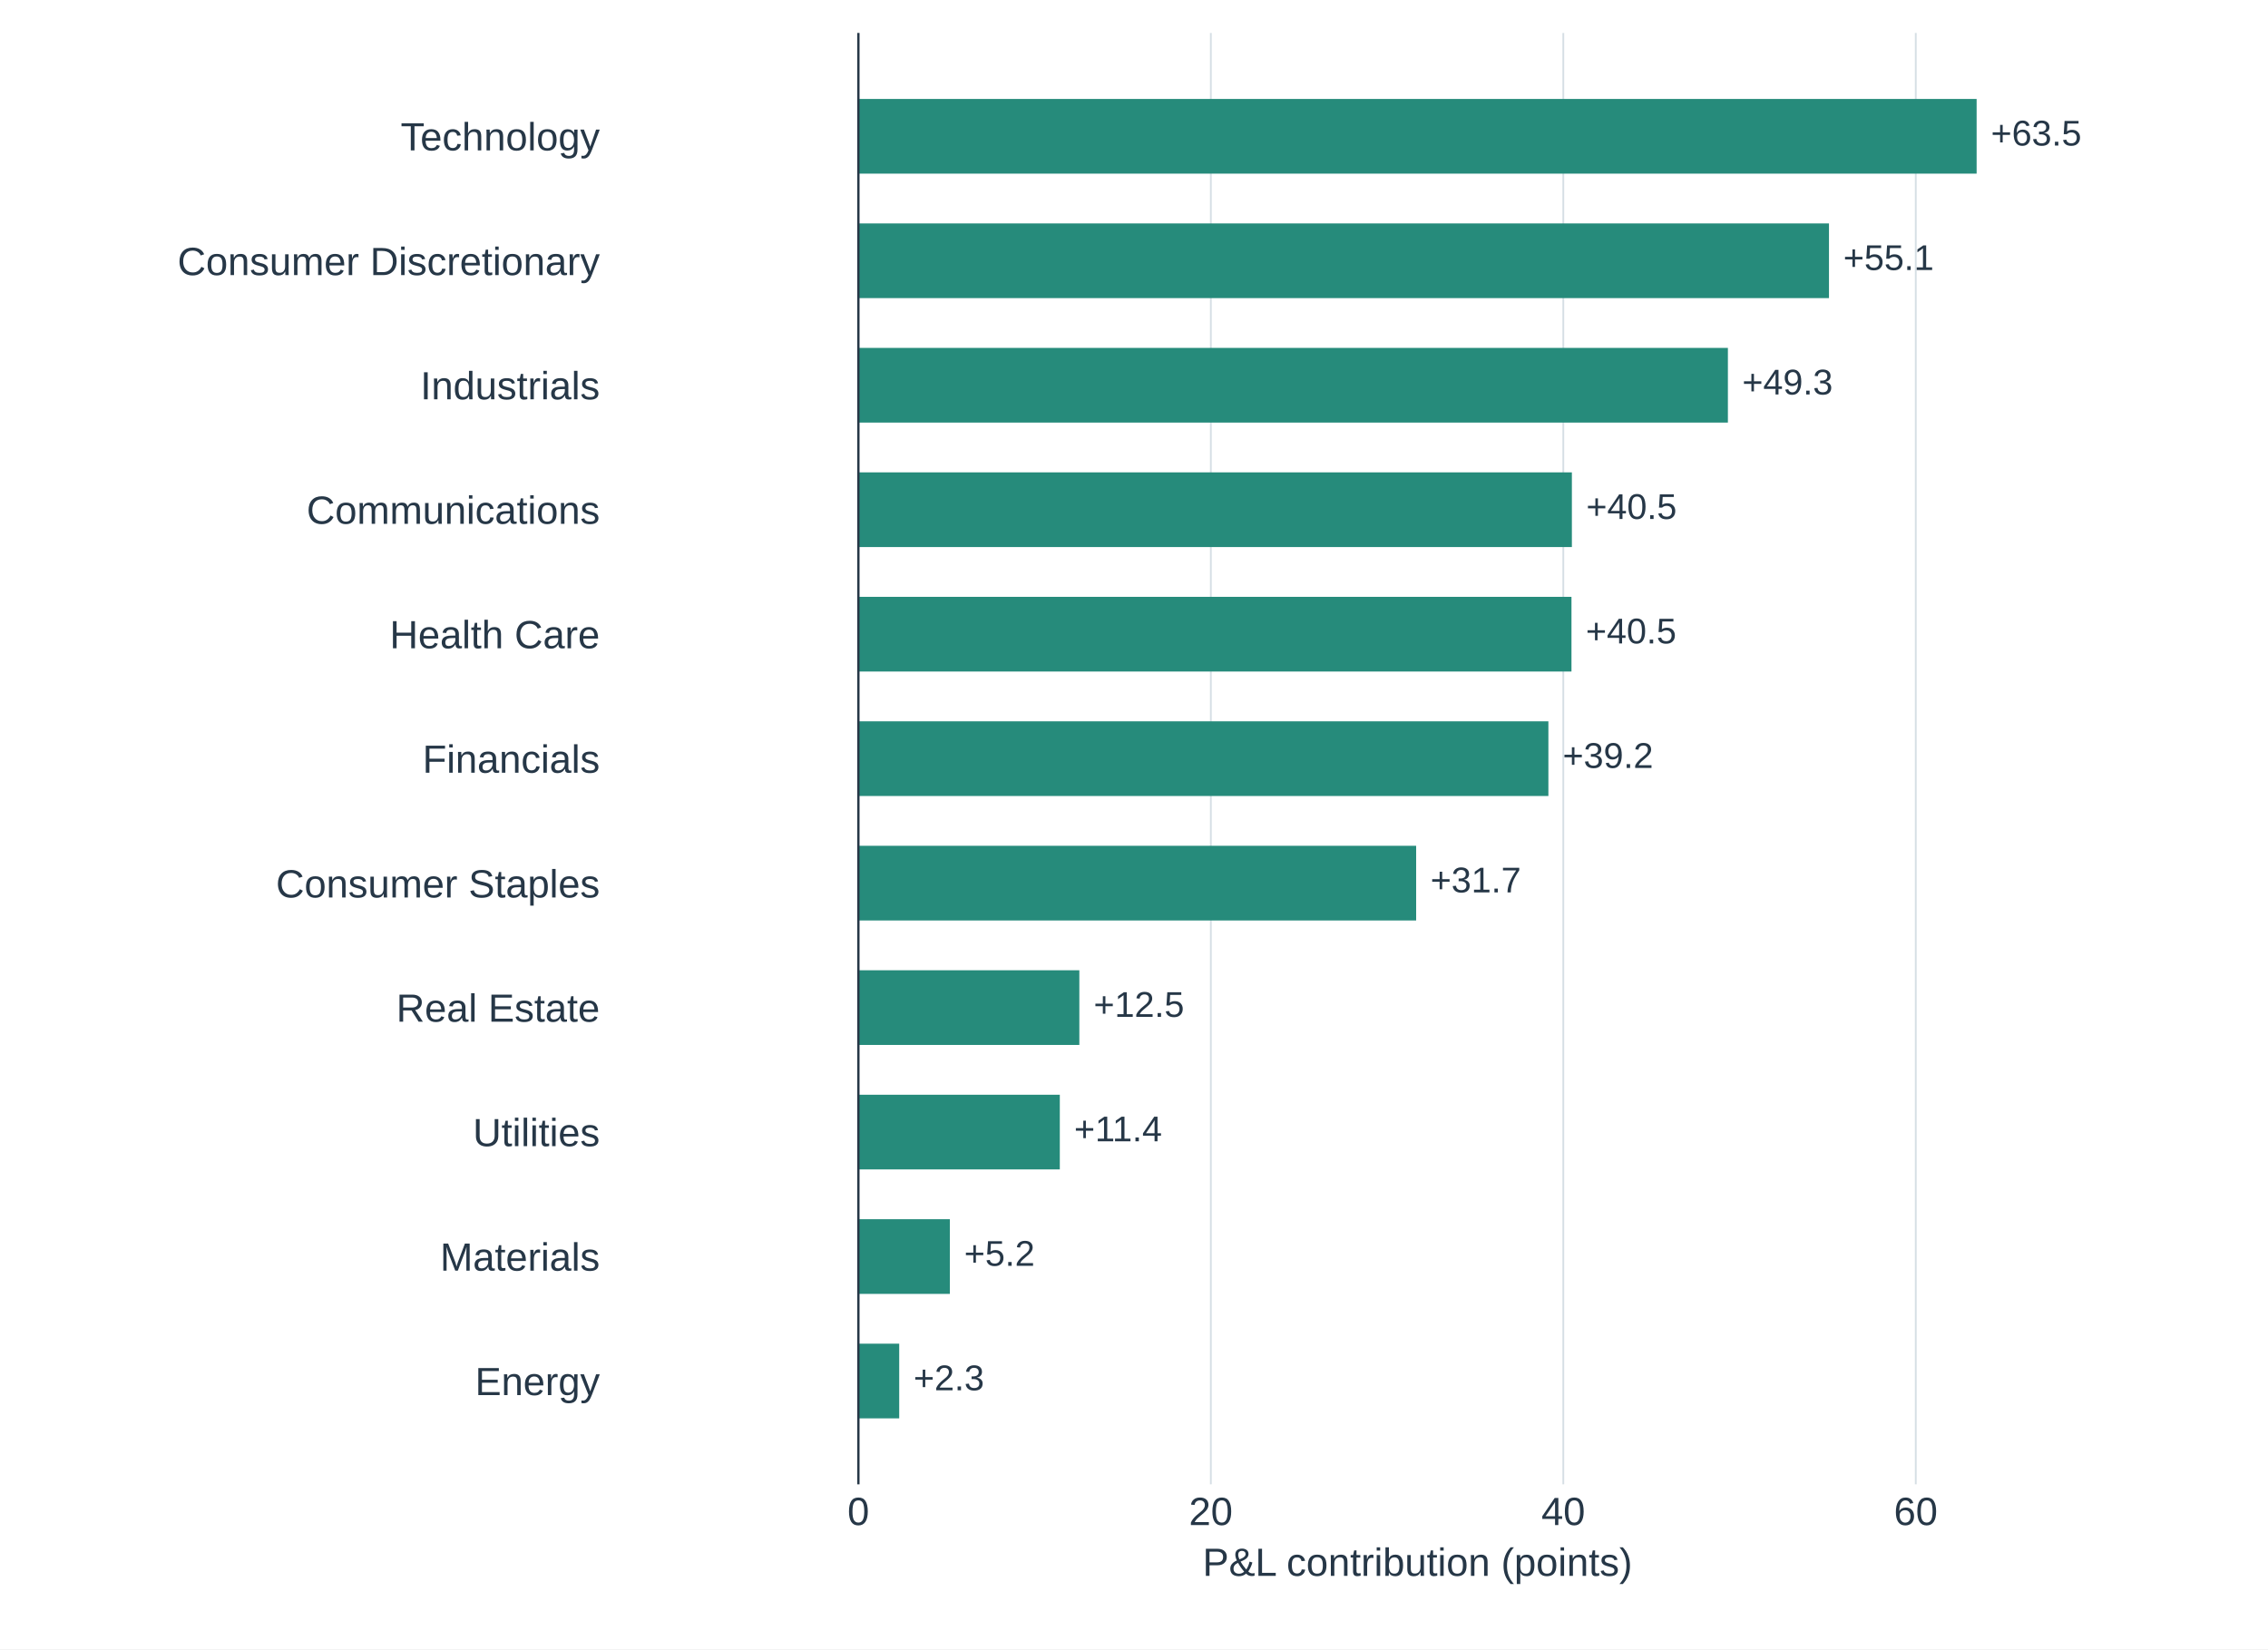
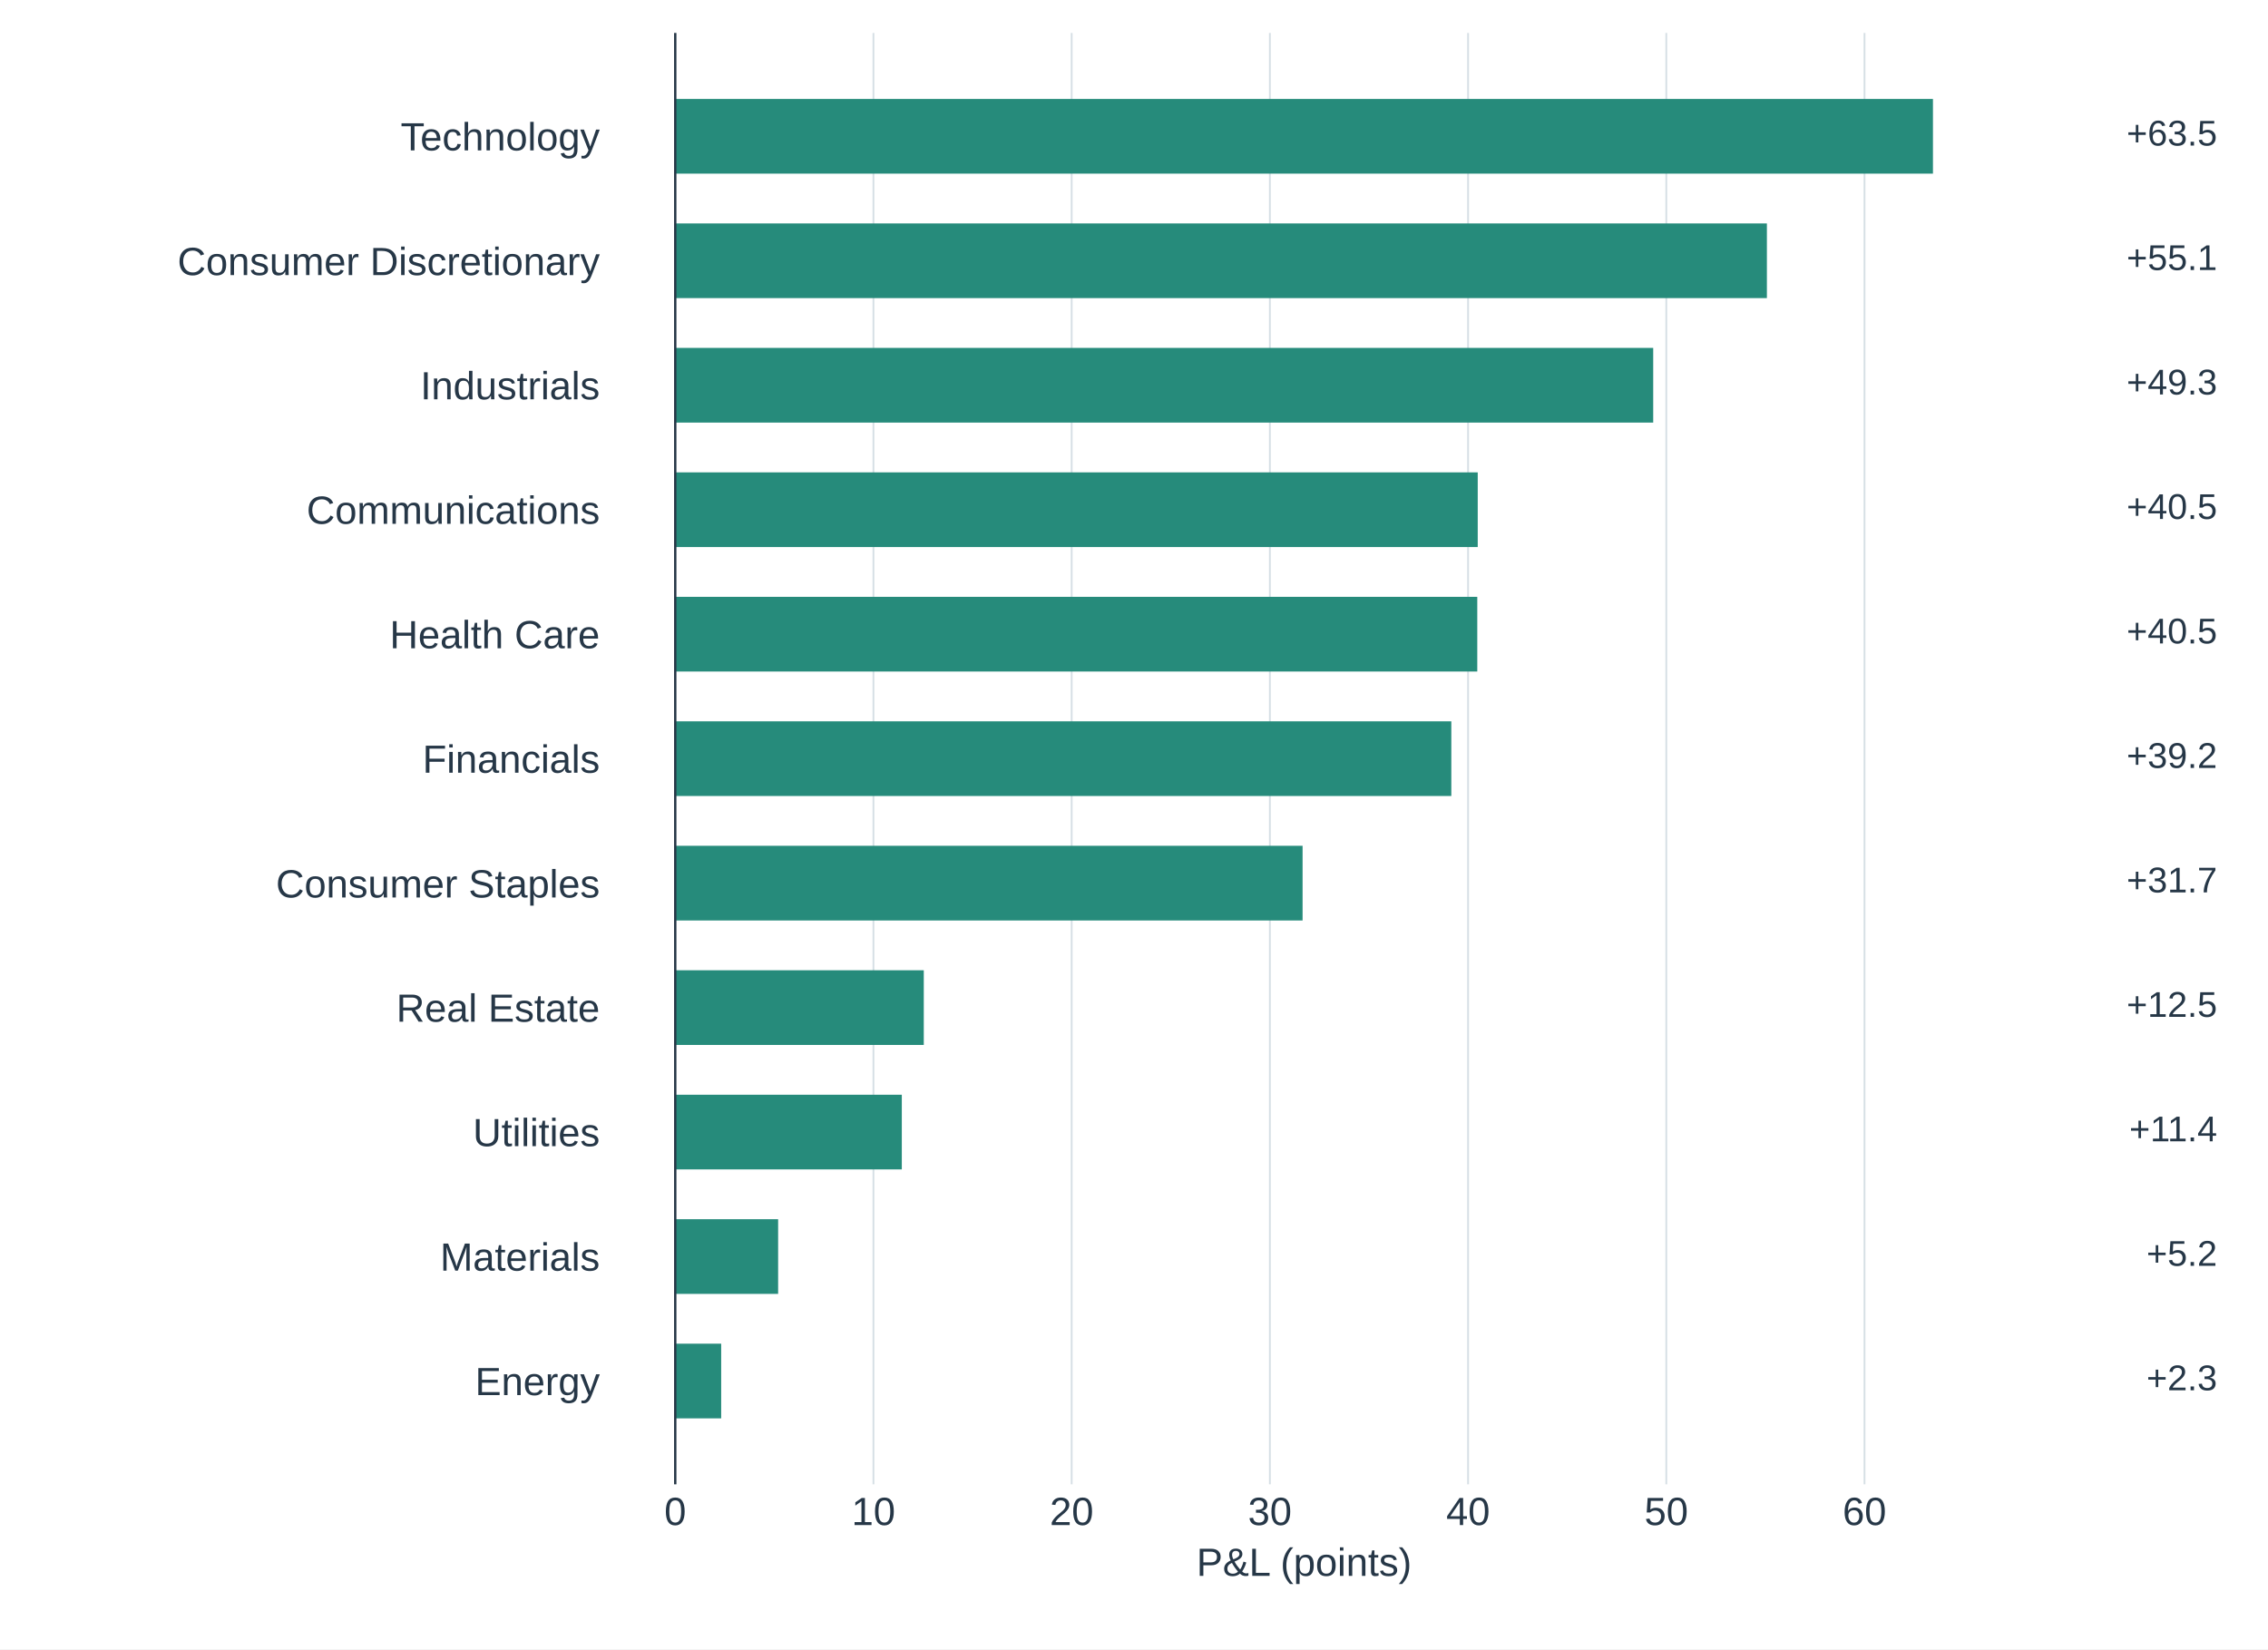
<svg xmlns="http://www.w3.org/2000/svg" width="633.6pt" height="460.8pt" viewBox="0 0 633.6 460.8" version="1.1">
  <defs>
    <style type="text/css">*{stroke-linejoin: round; stroke-linecap: butt}</style>
  </defs>
  <g id="figure_1">
    <g id="patch_1">
-       <path d="M 0 460.8  L 633.6 460.8  L 633.6 0  L 0 0  z " style="fill: #ffffff" />
+       <path d="M 0 460.8 L 633.6 460.8 L 633.6 0 L 0 0 z " style="fill: #ffffff" />
    </g>
    <g id="axes_1">
      <g id="patch_2">
-         <path d="M 171.072 414.72  L 620.928 414.72  L 620.928 9.216  L 171.072 9.216  z " style="fill: #ffffff" />
+         <path d="M 171.072 414.72 L 557.568 414.72 L 557.568 9.216 L 171.072 9.216 z " style="fill: #ffffff" />
      </g>
      <g id="matplotlib.axis_1">
        <g id="xtick_1">
          <g id="line2d_1">
-             <path d="M 239.8 414.72  L 239.8 9.216  " clip-path="url(#p44b6574ec8)" style="fill: none; stroke: #d6dfe5; stroke-width: 0.5; stroke-linecap: square" />
+             <path d="M 188.64 414.72 L 188.64 9.216 " clip-path="url(#p5309c46433)" style="fill: none; stroke: #d6dfe5; stroke-width: 0.5; stroke-linecap: square" />
          </g>
          <g id="line2d_2" />
          <g id="text_1">
-             <text style="font-size: 11px; font-family: 'Arial', 'DejaVu Sans', sans-serif; text-anchor: middle; fill: #263747" x="239.8" y="426.094" transform="rotate(-0 239.8 426.0936)">0</text>
+             <text style="font-size: 11px; font-family: 'Arial', 'DejaVu Sans', sans-serif; text-anchor: middle; fill: #263747" x="188.64" y="426.094" transform="rotate(-0 188.64 426.0936)">0</text>
          </g>
        </g>
        <g id="xtick_2">
          <g id="line2d_3">
-             <path d="M 338.266 414.72  L 338.266 9.216  " clip-path="url(#p44b6574ec8)" style="fill: none; stroke: #d6dfe5; stroke-width: 0.5; stroke-linecap: square" />
+             <path d="M 244.013 414.72 L 244.013 9.216 " clip-path="url(#p5309c46433)" style="fill: none; stroke: #d6dfe5; stroke-width: 0.5; stroke-linecap: square" />
          </g>
          <g id="line2d_4" />
          <g id="text_2">
-             <text style="font-size: 11px; font-family: 'Arial', 'DejaVu Sans', sans-serif; text-anchor: middle; fill: #263747" x="338.266" y="426.094" transform="rotate(-0 338.2659 426.0936)">20</text>
+             <text style="font-size: 11px; font-family: 'Arial', 'DejaVu Sans', sans-serif; text-anchor: middle; fill: #263747" x="244.013" y="426.094" transform="rotate(-0 244.0129 426.0936)">10</text>
          </g>
        </g>
        <g id="xtick_3">
          <g id="line2d_5">
-             <path d="M 436.732 414.72  L 436.732 9.216  " clip-path="url(#p44b6574ec8)" style="fill: none; stroke: #d6dfe5; stroke-width: 0.5; stroke-linecap: square" />
+             <path d="M 299.386 414.72 L 299.386 9.216 " clip-path="url(#p5309c46433)" style="fill: none; stroke: #d6dfe5; stroke-width: 0.5; stroke-linecap: square" />
          </g>
          <g id="line2d_6" />
          <g id="text_3">
-             <text style="font-size: 11px; font-family: 'Arial', 'DejaVu Sans', sans-serif; text-anchor: middle; fill: #263747" x="436.732" y="426.094" transform="rotate(-0 436.7318 426.0936)">40</text>
+             <text style="font-size: 11px; font-family: 'Arial', 'DejaVu Sans', sans-serif; text-anchor: middle; fill: #263747" x="299.386" y="426.094" transform="rotate(-0 299.3858 426.0936)">20</text>
          </g>
        </g>
        <g id="xtick_4">
          <g id="line2d_7">
-             <path d="M 535.198 414.72  L 535.198 9.216  " clip-path="url(#p44b6574ec8)" style="fill: none; stroke: #d6dfe5; stroke-width: 0.5; stroke-linecap: square" />
+             <path d="M 354.759 414.72 L 354.759 9.216 " clip-path="url(#p5309c46433)" style="fill: none; stroke: #d6dfe5; stroke-width: 0.5; stroke-linecap: square" />
          </g>
          <g id="line2d_8" />
          <g id="text_4">
-             <text style="font-size: 11px; font-family: 'Arial', 'DejaVu Sans', sans-serif; text-anchor: middle; fill: #263747" x="535.198" y="426.094" transform="rotate(-0 535.1977 426.0936)">60</text>
-           </g>
-         </g>
-         <g id="text_5">
-           <text style="font-size: 11px; font-family: 'Arial', 'DejaVu Sans', sans-serif; text-anchor: middle; fill: #263747" x="396" y="440.288" transform="rotate(-0 396 440.2875)">P&amp;L contribution (points)</text>
+             <text style="font-size: 11px; font-family: 'Arial', 'DejaVu Sans', sans-serif; text-anchor: middle; fill: #263747" x="354.759" y="426.094" transform="rotate(-0 354.7586 426.0936)">30</text>
+           </g>
+         </g>
+         <g id="xtick_5">
+           <g id="line2d_9">
+             <path d="M 410.132 414.72 L 410.132 9.216 " clip-path="url(#p5309c46433)" style="fill: none; stroke: #d6dfe5; stroke-width: 0.5; stroke-linecap: square" />
+           </g>
+           <g id="line2d_10" />
+           <g id="text_5">
+             <text style="font-size: 11px; font-family: 'Arial', 'DejaVu Sans', sans-serif; text-anchor: middle; fill: #263747" x="410.132" y="426.094" transform="rotate(-0 410.1315 426.0936)">40</text>
+           </g>
+         </g>
+         <g id="xtick_6">
+           <g id="line2d_11">
+             <path d="M 465.504 414.72 L 465.504 9.216 " clip-path="url(#p5309c46433)" style="fill: none; stroke: #d6dfe5; stroke-width: 0.5; stroke-linecap: square" />
+           </g>
+           <g id="line2d_12" />
+           <g id="text_6">
+             <text style="font-size: 11px; font-family: 'Arial', 'DejaVu Sans', sans-serif; text-anchor: middle; fill: #263747" x="465.504" y="426.094" transform="rotate(-0 465.5044 426.0936)">50</text>
+           </g>
+         </g>
+         <g id="xtick_7">
+           <g id="line2d_13">
+             <path d="M 520.877 414.72 L 520.877 9.216 " clip-path="url(#p5309c46433)" style="fill: none; stroke: #d6dfe5; stroke-width: 0.5; stroke-linecap: square" />
+           </g>
+           <g id="line2d_14" />
+           <g id="text_7">
+             <text style="font-size: 11px; font-family: 'Arial', 'DejaVu Sans', sans-serif; text-anchor: middle; fill: #263747" x="520.877" y="426.094" transform="rotate(-0 520.8773 426.0936)">60</text>
+           </g>
+         </g>
+         <g id="text_8">
+           <text style="font-size: 11px; font-family: 'Arial', 'DejaVu Sans', sans-serif; text-anchor: middle; fill: #263747" x="364.32" y="440.288" transform="rotate(-0 364.32 440.2875)">P&amp;L (points)</text>
        </g>
      </g>
      <g id="matplotlib.axis_2">
        <g id="ytick_1">
-           <g id="line2d_9" />
-           <g id="text_6">
+           <g id="line2d_15" />
+           <g id="text_9">
            <text style="font-size: 11px; font-family: 'Arial', 'DejaVu Sans', sans-serif; text-anchor: end; fill: #263747" x="167.572" y="42.018" transform="rotate(-0 167.572 42.018)">Technology</text>
          </g>
        </g>
        <g id="ytick_2">
-           <g id="line2d_10" />
-           <g id="text_7">
+           <g id="line2d_16" />
+           <g id="text_10">
            <text style="font-size: 11px; font-family: 'Arial', 'DejaVu Sans', sans-serif; text-anchor: end; fill: #263747" x="167.572" y="76.862" transform="rotate(-0 167.572 76.86239)">Consumer Discretionary</text>
          </g>
        </g>
        <g id="ytick_3">
-           <g id="line2d_11" />
-           <g id="text_8">
+           <g id="line2d_17" />
+           <g id="text_11">
            <text style="font-size: 11px; font-family: 'Arial', 'DejaVu Sans', sans-serif; text-anchor: end; fill: #263747" x="167.572" y="111.573" transform="rotate(-0 167.572 111.5727)">Industrials</text>
          </g>
        </g>
        <g id="ytick_4">
-           <g id="line2d_12" />
-           <g id="text_9">
+           <g id="line2d_18" />
+           <g id="text_12">
            <text style="font-size: 11px; font-family: 'Arial', 'DejaVu Sans', sans-serif; text-anchor: end; fill: #263747" x="167.572" y="146.35" transform="rotate(-0 167.572 146.3501)">Communications</text>
          </g>
        </g>
        <g id="ytick_5">
-           <g id="line2d_13" />
-           <g id="text_10">
+           <g id="line2d_19" />
+           <g id="text_13">
            <text style="font-size: 11px; font-family: 'Arial', 'DejaVu Sans', sans-serif; text-anchor: end; fill: #263747" x="167.572" y="181.127" transform="rotate(-0 167.572 181.1274)">Health Care</text>
          </g>
        </g>
        <g id="ytick_6">
-           <g id="line2d_14" />
-           <g id="text_11">
+           <g id="line2d_20" />
+           <g id="text_14">
            <text style="font-size: 11px; font-family: 'Arial', 'DejaVu Sans', sans-serif; text-anchor: end; fill: #263747" x="167.572" y="215.905" transform="rotate(-0 167.572 215.9048)">Financials</text>
          </g>
        </g>
        <g id="ytick_7">
-           <g id="line2d_15" />
-           <g id="text_12">
+           <g id="line2d_21" />
+           <g id="text_15">
            <text style="font-size: 11px; font-family: 'Arial', 'DejaVu Sans', sans-serif; text-anchor: end; fill: #263747" x="167.572" y="250.749" transform="rotate(-0 167.572 250.7492)">Consumer Staples</text>
          </g>
        </g>
        <g id="ytick_8">
-           <g id="line2d_16" />
-           <g id="text_13">
+           <g id="line2d_22" />
+           <g id="text_16">
            <text style="font-size: 11px; font-family: 'Arial', 'DejaVu Sans', sans-serif; text-anchor: end; fill: #263747" x="167.572" y="285.46" transform="rotate(-0 167.572 285.4595)">Real Estate</text>
          </g>
        </g>
        <g id="ytick_9">
-           <g id="line2d_17" />
-           <g id="text_14">
+           <g id="line2d_23" />
+           <g id="text_17">
            <text style="font-size: 11px; font-family: 'Arial', 'DejaVu Sans', sans-serif; text-anchor: end; fill: #263747" x="167.572" y="320.237" transform="rotate(-0 167.572 320.2369)">Utilities</text>
          </g>
        </g>
        <g id="ytick_10">
-           <g id="line2d_18" />
-           <g id="text_15">
+           <g id="line2d_24" />
+           <g id="text_18">
            <text style="font-size: 11px; font-family: 'Arial', 'DejaVu Sans', sans-serif; text-anchor: end; fill: #263747" x="167.572" y="355.014" transform="rotate(-0 167.572 355.0142)">Materials</text>
          </g>
        </g>
        <g id="ytick_11">
-           <g id="line2d_19" />
-           <g id="text_16">
+           <g id="line2d_25" />
+           <g id="text_19">
            <text style="font-size: 11px; font-family: 'Arial', 'DejaVu Sans', sans-serif; text-anchor: end; fill: #263747" x="167.572" y="389.792" transform="rotate(-0 167.572 389.7916)">Energy</text>
          </g>
        </g>
      </g>
      <g id="patch_3">
-         <path d="M 239.8 27.648  L 552.2 27.648  L 552.2 48.514  L 239.8 48.514  z " clip-path="url(#p44b6574ec8)" style="fill: #268b7b" />
+         <path d="M 188.64 27.648 L 540 27.648 L 540 48.514 L 188.64 48.514 z " clip-path="url(#p5309c46433)" style="fill: #268b7b" />
      </g>
      <g id="patch_4">
-         <path d="M 239.8 62.425  L 510.953 62.425  L 510.953 83.292  L 239.8 83.292  z " clip-path="url(#p44b6574ec8)" style="fill: #268b7b" />
+         <path d="M 188.64 62.425 L 493.609 62.425 L 493.609 83.292 L 188.64 83.292 z " clip-path="url(#p5309c46433)" style="fill: #268b7b" />
      </g>
      <g id="patch_5">
-         <path d="M 239.8 97.203  L 482.714 97.203  L 482.714 118.069  L 239.8 118.069  z " clip-path="url(#p44b6574ec8)" style="fill: #268b7b" />
+         <path d="M 188.64 97.203 L 461.848 97.203 L 461.848 118.069 L 188.64 118.069 z " clip-path="url(#p5309c46433)" style="fill: #268b7b" />
      </g>
      <g id="patch_6">
-         <path d="M 239.8 131.98  L 439.128 131.98  L 439.128 152.846  L 239.8 152.846  z " clip-path="url(#p44b6574ec8)" style="fill: #268b7b" />
+         <path d="M 188.64 131.98 L 412.827 131.98 L 412.827 152.846 L 188.64 152.846 z " clip-path="url(#p5309c46433)" style="fill: #268b7b" />
      </g>
      <g id="patch_7">
-         <path d="M 239.8 166.757  L 439.015 166.757  L 439.015 187.624  L 239.8 187.624  z " clip-path="url(#p44b6574ec8)" style="fill: #268b7b" />
+         <path d="M 188.64 166.757 L 412.7 166.757 L 412.7 187.624 L 188.64 187.624 z " clip-path="url(#p5309c46433)" style="fill: #268b7b" />
      </g>
      <g id="patch_8">
-         <path d="M 239.8 201.535  L 432.566 201.535  L 432.566 222.401  L 239.8 222.401  z " clip-path="url(#p44b6574ec8)" style="fill: #268b7b" />
+         <path d="M 188.64 201.535 L 405.446 201.535 L 405.446 222.401 L 188.64 222.401 z " clip-path="url(#p5309c46433)" style="fill: #268b7b" />
      </g>
      <g id="patch_9">
-         <path d="M 239.8 236.312  L 395.623 236.312  L 395.623 257.179  L 239.8 257.179  z " clip-path="url(#p44b6574ec8)" style="fill: #268b7b" />
+         <path d="M 188.64 236.312 L 363.896 236.312 L 363.896 257.179 L 188.64 257.179 z " clip-path="url(#p5309c46433)" style="fill: #268b7b" />
      </g>
      <g id="patch_10">
-         <path d="M 239.8 271.09  L 301.532 271.09  L 301.532 291.956  L 239.8 291.956  z " clip-path="url(#p44b6574ec8)" style="fill: #268b7b" />
+         <path d="M 188.64 271.09 L 258.071 271.09 L 258.071 291.956 L 188.64 291.956 z " clip-path="url(#p5309c46433)" style="fill: #268b7b" />
      </g>
      <g id="patch_11">
-         <path d="M 239.8 305.867  L 296.075 305.867  L 296.075 326.733  L 239.8 326.733  z " clip-path="url(#p44b6574ec8)" style="fill: #268b7b" />
+         <path d="M 188.64 305.867 L 251.933 305.867 L 251.933 326.733 L 188.64 326.733 z " clip-path="url(#p5309c46433)" style="fill: #268b7b" />
      </g>
      <g id="patch_12">
-         <path d="M 239.8 340.644  L 265.355 340.644  L 265.355 361.511  L 239.8 361.511  z " clip-path="url(#p44b6574ec8)" style="fill: #268b7b" />
+         <path d="M 188.64 340.644 L 217.382 340.644 L 217.382 361.511 L 188.64 361.511 z " clip-path="url(#p5309c46433)" style="fill: #268b7b" />
      </g>
      <g id="patch_13">
-         <path d="M 239.8 375.422  L 251.209 375.422  L 251.209 396.288  L 239.8 396.288  z " clip-path="url(#p44b6574ec8)" style="fill: #268b7b" />
-       </g>
-       <g id="line2d_20">
-         <path d="M 239.8 414.72  L 239.8 9.216  " clip-path="url(#p44b6574ec8)" style="fill: none; stroke: #263747; stroke-width: 0.65; stroke-linecap: square" />
-       </g>
-       <g id="text_17">
-         <text style="font-size: 10px; font-family: 'Arial', 'DejaVu Sans', sans-serif; text-anchor: start; fill: #263747" x="556.2" y="40.666" transform="rotate(-0 556.2 40.66636)">+63.5</text>
-       </g>
-       <g id="text_18">
-         <text style="font-size: 10px; font-family: 'Arial', 'DejaVu Sans', sans-serif; text-anchor: start; fill: #263747" x="514.953" y="75.444" transform="rotate(-0 514.9527 75.44372)">+55.1</text>
-       </g>
-       <g id="text_19">
-         <text style="font-size: 10px; font-family: 'Arial', 'DejaVu Sans', sans-serif; text-anchor: start; fill: #263747" x="486.714" y="110.221" transform="rotate(-0 486.7139 110.2211)">+49.3</text>
+         <path d="M 188.64 375.422 L 201.472 375.422 L 201.472 396.288 L 188.64 396.288 z " clip-path="url(#p5309c46433)" style="fill: #268b7b" />
+       </g>
+       <g id="line2d_26">
+         <path d="M 188.64 414.72 L 188.64 9.216 " clip-path="url(#p5309c46433)" style="fill: none; stroke: #263747; stroke-width: 0.65; stroke-linecap: square" />
      </g>
      <g id="text_20">
-         <text style="font-size: 10px; font-family: 'Arial', 'DejaVu Sans', sans-serif; text-anchor: start; fill: #263747" x="443.128" y="144.998" transform="rotate(-0 443.1284 144.9984)">+40.5</text>
+         <text style="font-size: 10px; font-family: 'Arial', 'DejaVu Sans', sans-serif; text-anchor: end; fill: #263747" x="619.407" y="40.666" transform="rotate(-0 619.4074 40.66636)">+63.5</text>
      </g>
      <g id="text_21">
-         <text style="font-size: 10px; font-family: 'Arial', 'DejaVu Sans', sans-serif; text-anchor: start; fill: #263747" x="443.015" y="179.776" transform="rotate(-0 443.0152 179.7758)">+40.5</text>
+         <text style="font-size: 10px; font-family: 'Arial', 'DejaVu Sans', sans-serif; text-anchor: end; fill: #263747" x="619.407" y="75.444" transform="rotate(-0 619.4074 75.44372)">+55.1</text>
      </g>
      <g id="text_22">
-         <text style="font-size: 10px; font-family: 'Arial', 'DejaVu Sans', sans-serif; text-anchor: start; fill: #263747" x="436.566" y="214.553" transform="rotate(-0 436.5659 214.5532)">+39.2</text>
+         <text style="font-size: 10px; font-family: 'Arial', 'DejaVu Sans', sans-serif; text-anchor: end; fill: #263747" x="619.407" y="110.221" transform="rotate(-0 619.4074 110.2211)">+49.3</text>
      </g>
      <g id="text_23">
-         <text style="font-size: 10px; font-family: 'Arial', 'DejaVu Sans', sans-serif; text-anchor: start; fill: #263747" x="399.623" y="249.331" transform="rotate(-0 399.6227 249.3305)">+31.7</text>
+         <text style="font-size: 10px; font-family: 'Arial', 'DejaVu Sans', sans-serif; text-anchor: end; fill: #263747" x="619.407" y="144.998" transform="rotate(-0 619.4074 144.9984)">+40.5</text>
      </g>
      <g id="text_24">
-         <text style="font-size: 10px; font-family: 'Arial', 'DejaVu Sans', sans-serif; text-anchor: start; fill: #263747" x="305.532" y="284.108" transform="rotate(-0 305.5322 284.1079)">+12.5</text>
+         <text style="font-size: 10px; font-family: 'Arial', 'DejaVu Sans', sans-serif; text-anchor: end; fill: #263747" x="619.407" y="179.776" transform="rotate(-0 619.4074 179.7758)">+40.5</text>
      </g>
      <g id="text_25">
-         <text style="font-size: 10px; font-family: 'Arial', 'DejaVu Sans', sans-serif; text-anchor: start; fill: #263747" x="300.075" y="318.885" transform="rotate(-0 300.0751 318.8852)">+11.4</text>
+         <text style="font-size: 10px; font-family: 'Arial', 'DejaVu Sans', sans-serif; text-anchor: end; fill: #263747" x="619.407" y="214.553" transform="rotate(-0 619.4074 214.5532)">+39.2</text>
      </g>
      <g id="text_26">
-         <text style="font-size: 10px; font-family: 'Arial', 'DejaVu Sans', sans-serif; text-anchor: start; fill: #263747" x="269.355" y="353.663" transform="rotate(-0 269.355 353.6626)">+5.2</text>
+         <text style="font-size: 10px; font-family: 'Arial', 'DejaVu Sans', sans-serif; text-anchor: end; fill: #263747" x="619.407" y="249.331" transform="rotate(-0 619.4074 249.3305)">+31.7</text>
      </g>
      <g id="text_27">
-         <text style="font-size: 10px; font-family: 'Arial', 'DejaVu Sans', sans-serif; text-anchor: start; fill: #263747" x="255.209" y="388.44" transform="rotate(-0 255.2094 388.4399)">+2.3</text>
+         <text style="font-size: 10px; font-family: 'Arial', 'DejaVu Sans', sans-serif; text-anchor: end; fill: #263747" x="619.407" y="284.108" transform="rotate(-0 619.4074 284.1079)">+12.5</text>
+       </g>
+       <g id="text_28">
+         <text style="font-size: 10px; font-family: 'Arial', 'DejaVu Sans', sans-serif; text-anchor: end; fill: #263747" x="619.407" y="318.885" transform="rotate(-0 619.4074 318.8852)">+11.4</text>
+       </g>
+       <g id="text_29">
+         <text style="font-size: 10px; font-family: 'Arial', 'DejaVu Sans', sans-serif; text-anchor: end; fill: #263747" x="619.407" y="353.663" transform="rotate(-0 619.4074 353.6626)">+5.2</text>
+       </g>
+       <g id="text_30">
+         <text style="font-size: 10px; font-family: 'Arial', 'DejaVu Sans', sans-serif; text-anchor: end; fill: #263747" x="619.407" y="388.44" transform="rotate(-0 619.4074 388.4399)">+2.3</text>
      </g>
    </g>
  </g>
  <defs>
-     <clipPath id="p44b6574ec8">
-       <rect x="171.072" y="9.216" width="449.856" height="405.504" />
+     <clipPath id="p5309c46433">
+       <rect x="171.072" y="9.216" width="386.496" height="405.504" />
    </clipPath>
  </defs>
</svg>
